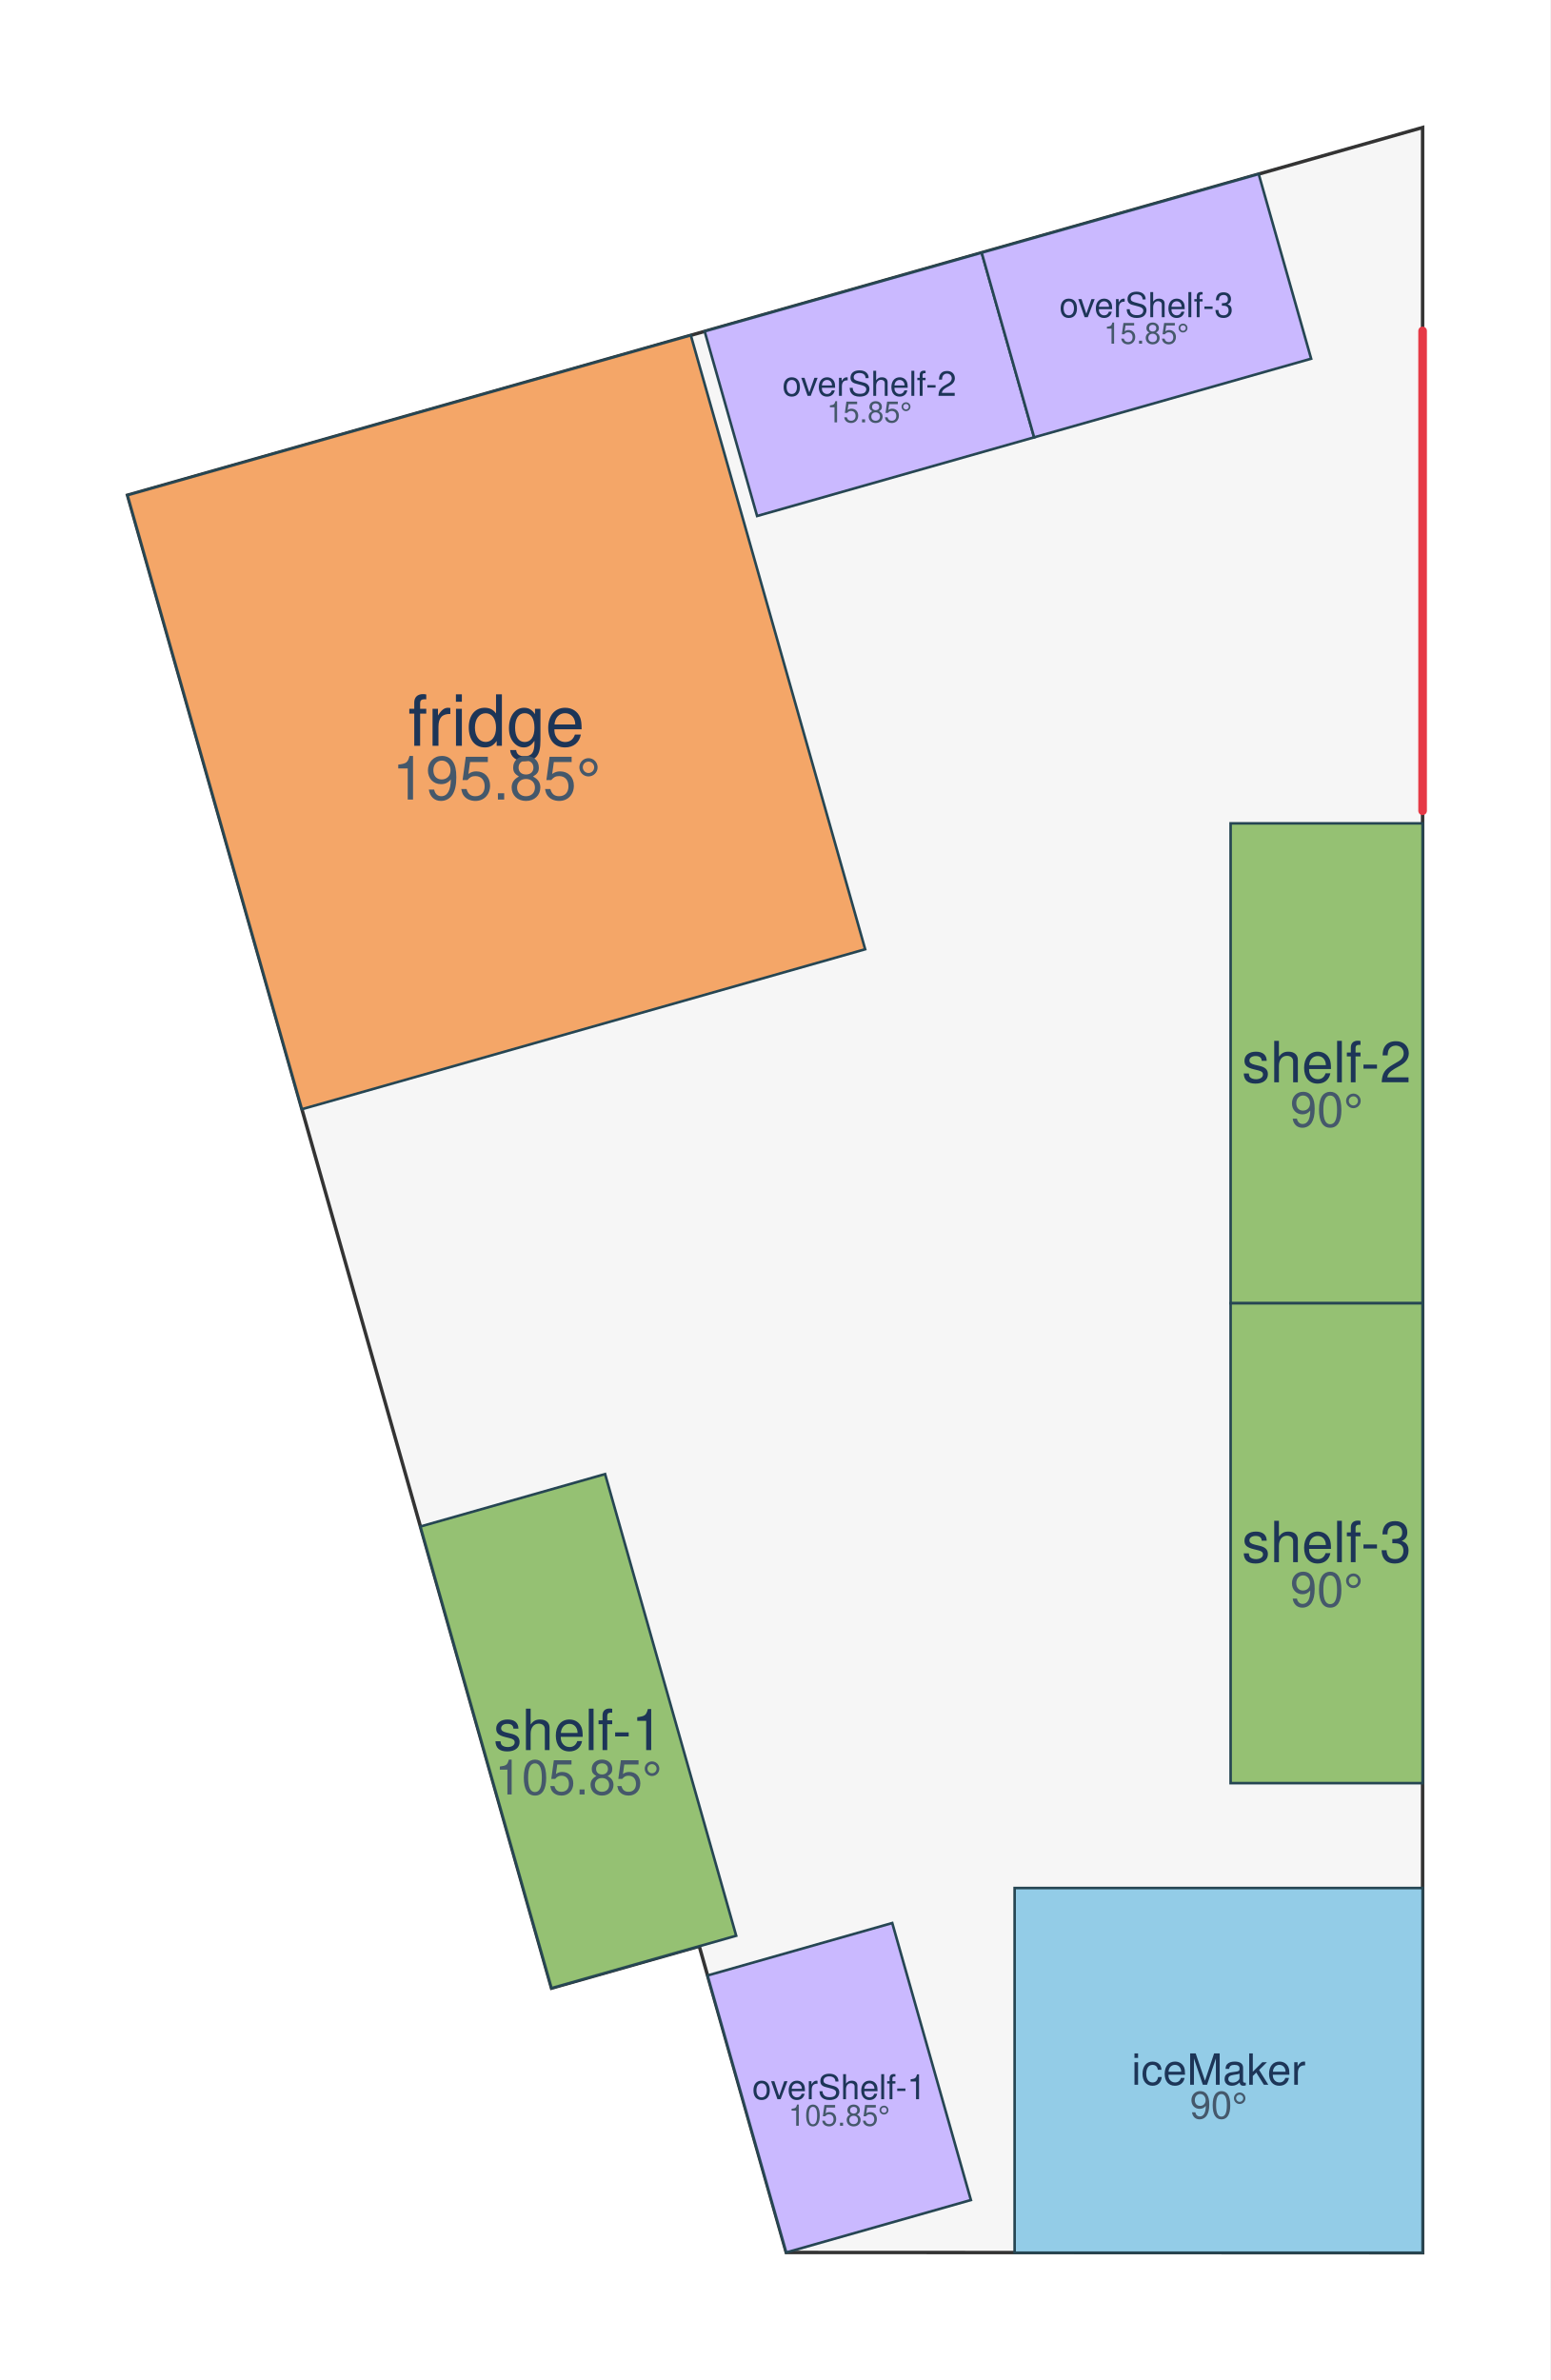
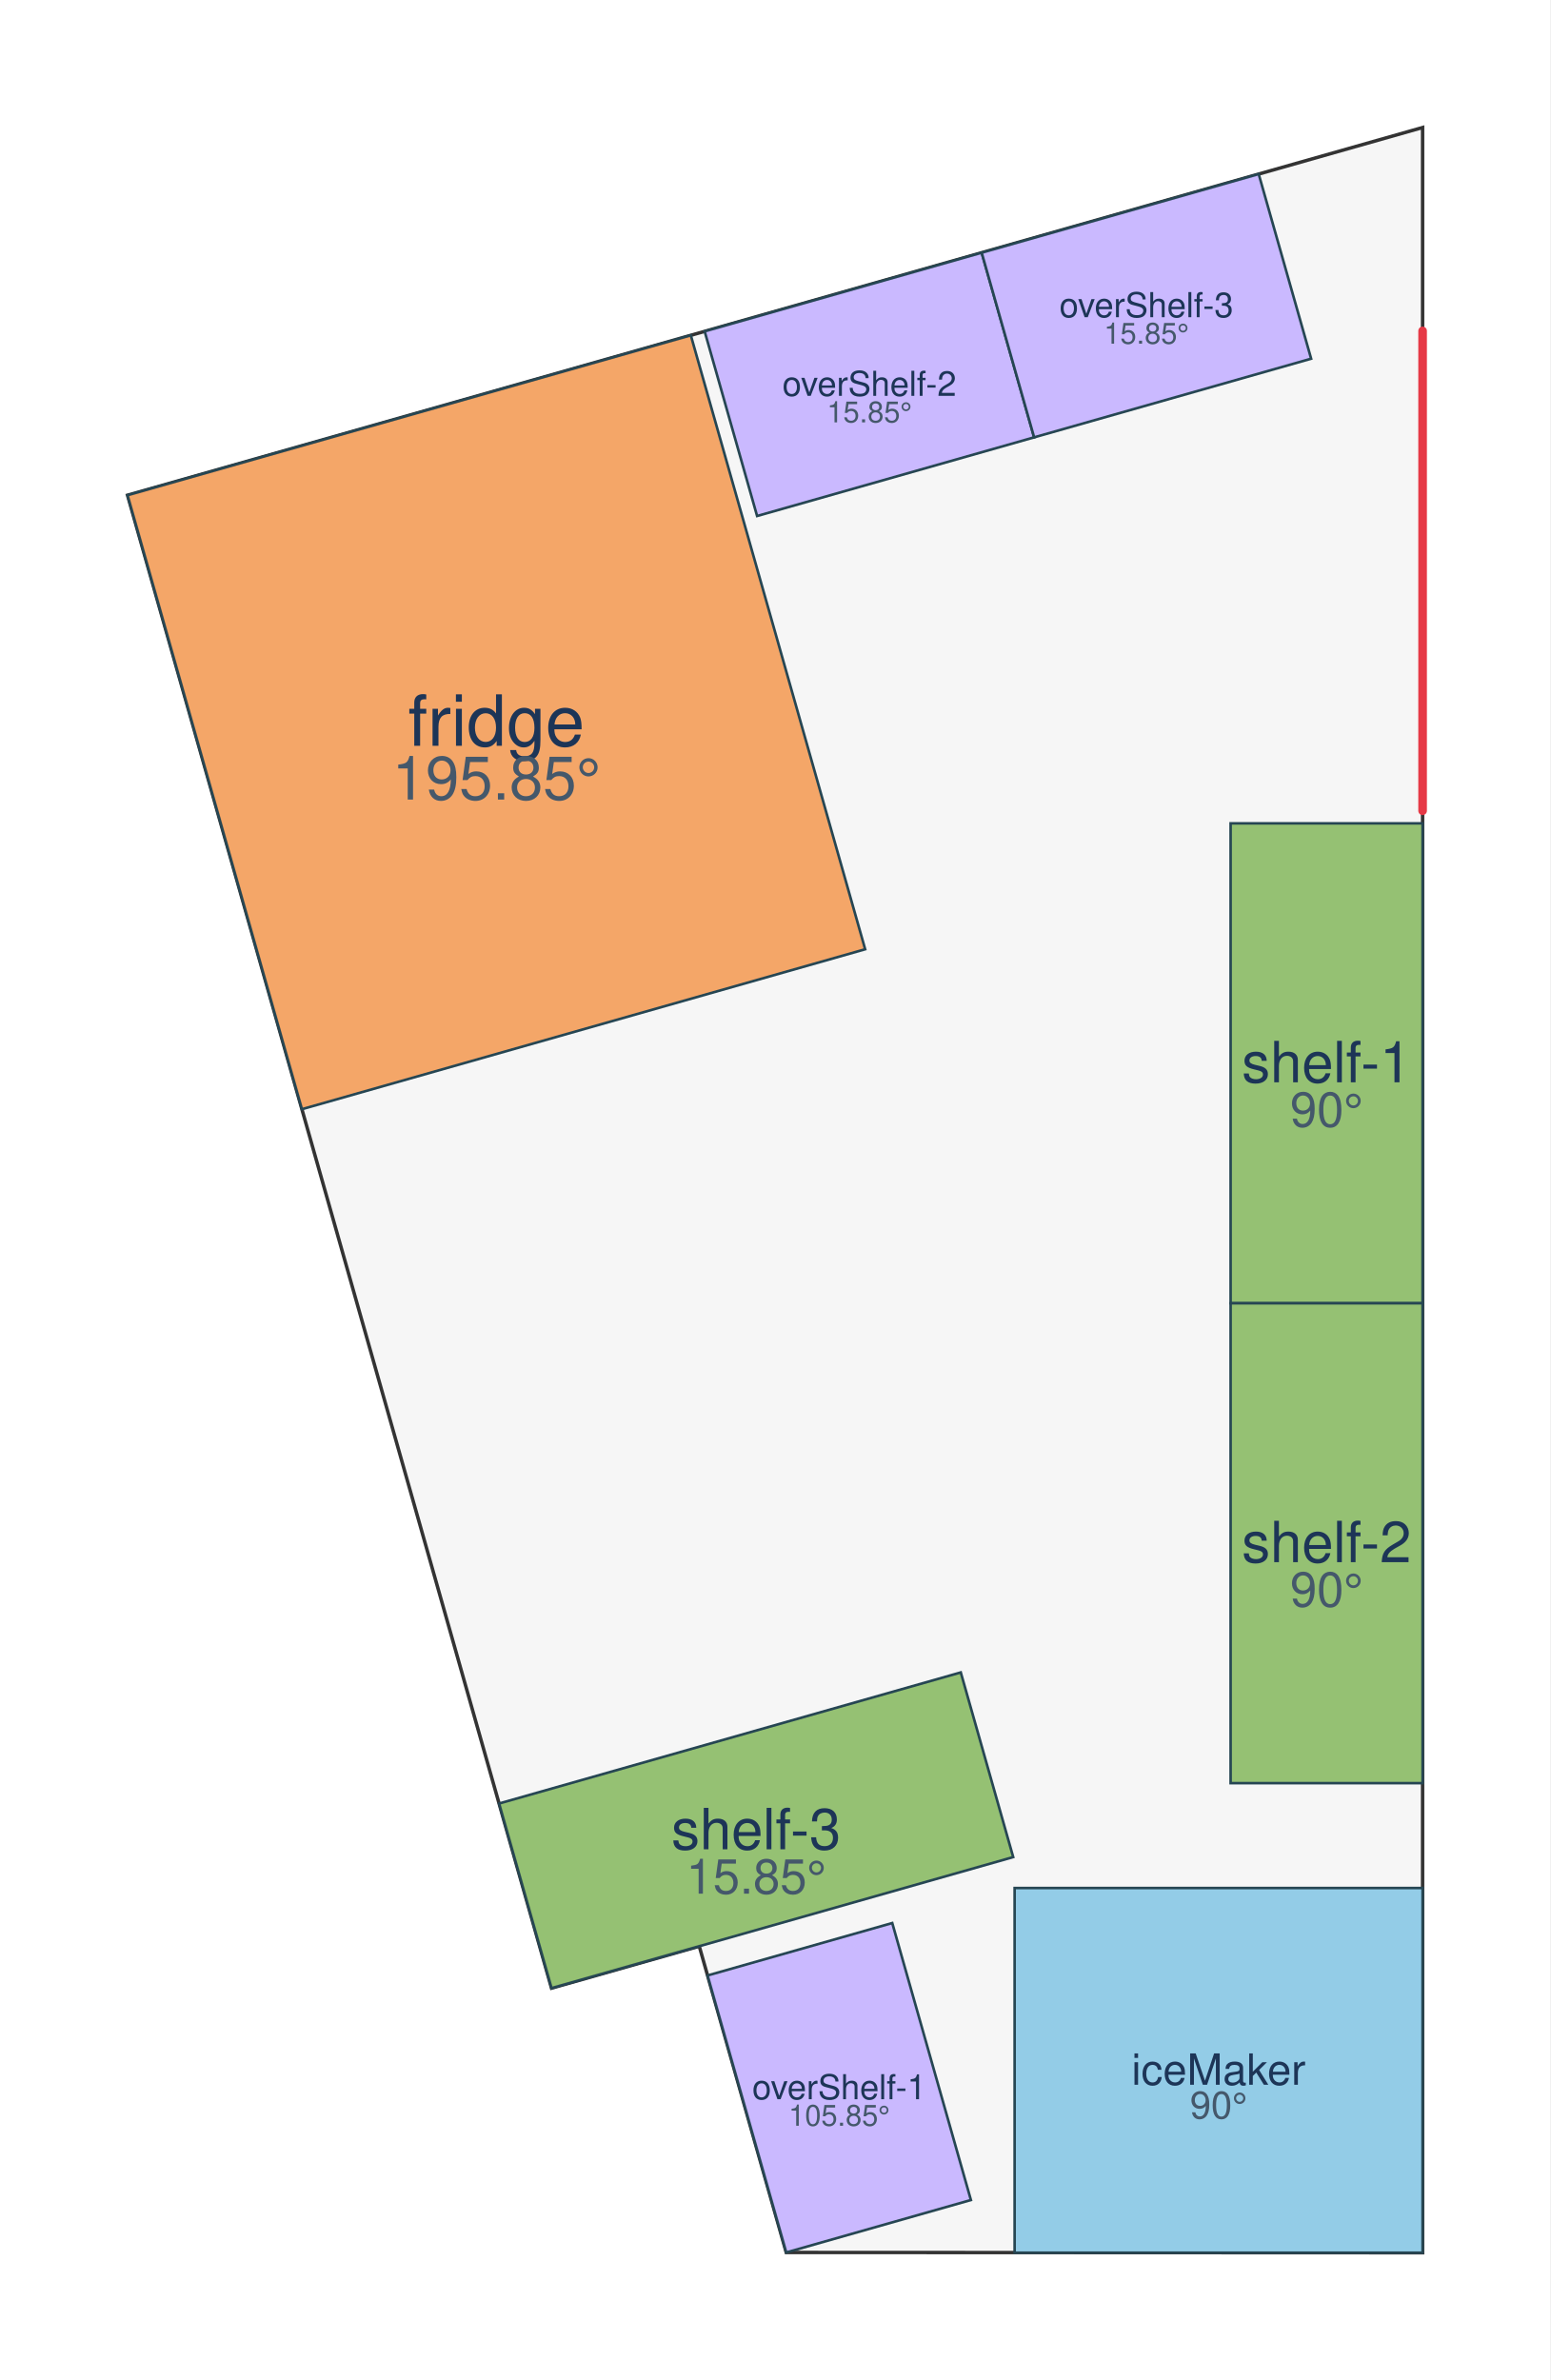
<svg xmlns="http://www.w3.org/2000/svg" viewBox="0 0 900 1382" font-family="Helvetica,Arial,sans-serif">
  <rect width="100%" height="100%" fill="white" />
  <polygon points="825.96,74.04 825.96,1308.10 456.48,1307.94 405.99,1130.12 320.21,1154.47 74.04,287.55" fill="#f6f6f6" stroke="#333" stroke-width="2" />
  <line x1="825.96" y1="192.14" x2="825.96" y2="470.80" stroke="#e63946" stroke-width="5" stroke-linecap="round" />
  <polygon points="401.08,194.69 74.04,287.55 175.28,644.08 502.32,551.21" fill="#f4a261" fill-opacity="0.95" stroke="#264653" stroke-width="1.5" />
  <text x="288.18" y="419.38" font-size="41" text-anchor="middle" dominant-baseline="middle" fill="#1d3557">fridge</text>
  <text x="288.18" y="464.26" font-size="35" text-anchor="middle" fill="#45586b">195.85°</text>
  <polygon points="825.96,1308.10 825.96,1096.32 589.09,1096.32 589.09,1308.10" fill="#8ecae6" fill-opacity="0.95" stroke="#264653" stroke-width="1.5" />
  <text x="707.53" y="1202.21" font-size="25" text-anchor="middle" dominant-baseline="middle" fill="#1d3557">iceMaker</text>
  <text x="707.53" y="1230.16" font-size="22" text-anchor="middle" fill="#45586b">90°</text>
-   <polygon points="427.43,1124.03 351.32,855.96 244.09,886.41 320.21,1154.47" fill="#90be6d" fill-opacity="0.95" stroke="#264653" stroke-width="1.5" />
-   <text x="335.76" y="1005.22" font-size="33" text-anchor="middle" dominant-baseline="middle" fill="#1d3557">shelf-1</text>
-   <text x="335.76" y="1042.00" font-size="28" text-anchor="middle" fill="#45586b">105.85°</text>
  <polygon points="825.96,756.77 825.96,478.10 714.49,478.10 714.49,756.77" fill="#90be6d" fill-opacity="0.95" stroke="#264653" stroke-width="1.5" />
-   <text x="770.22" y="617.44" font-size="33" text-anchor="middle" dominant-baseline="middle" fill="#1d3557">shelf-2</text>
+   <text x="770.22" y="617.44" font-size="33" text-anchor="middle" dominant-baseline="middle" fill="#1d3557">shelf-1</text>
  <text x="770.22" y="654.22" font-size="28" text-anchor="middle" fill="#45586b">90°</text>
  <polygon points="825.96,1035.43 825.96,756.77 714.49,756.77 714.49,1035.43" fill="#90be6d" fill-opacity="0.95" stroke="#264653" stroke-width="1.5" />
-   <text x="770.22" y="896.10" font-size="33" text-anchor="middle" dominant-baseline="middle" fill="#1d3557">shelf-3</text>
+   <text x="770.22" y="896.10" font-size="33" text-anchor="middle" dominant-baseline="middle" fill="#1d3557">shelf-2</text>
  <text x="770.22" y="932.88" font-size="28" text-anchor="middle" fill="#45586b">90°</text>
+   <polygon points="320.21,1154.47 588.27,1078.36 557.83,971.13 289.76,1047.25" fill="#90be6d" fill-opacity="0.95" stroke="#264653" stroke-width="1.5" />
+   <text x="439.02" y="1062.80" font-size="33" text-anchor="middle" dominant-baseline="middle" fill="#1d3557">shelf-3</text>
+   <text x="439.02" y="1099.58" font-size="28" text-anchor="middle" fill="#45586b">15.85°</text>
  <polygon points="563.71,1277.49 518.04,1116.65 410.81,1147.10 456.48,1307.94" fill="#c8b6ff" fill-opacity="0.95" stroke="#264653" stroke-width="1.5" />
  <text x="487.26" y="1212.29" font-size="20" text-anchor="middle" dominant-baseline="middle" fill="#1d3557">overShelf-1</text>
  <text x="487.26" y="1234.36" font-size="17" text-anchor="middle" fill="#45586b">105.85°</text>
  <polygon points="439.57,299.63 600.41,253.96 569.96,146.73 409.12,192.40" fill="#c8b6ff" fill-opacity="0.95" stroke="#264653" stroke-width="1.5" />
  <text x="504.77" y="223.18" font-size="20" text-anchor="middle" dominant-baseline="middle" fill="#1d3557">overShelf-2</text>
  <text x="504.77" y="245.25" font-size="17" text-anchor="middle" fill="#45586b">15.85°</text>
  <polygon points="600.41,253.96 761.25,208.29 730.80,101.06 569.96,146.73" fill="#c8b6ff" fill-opacity="0.95" stroke="#264653" stroke-width="1.5" />
  <text x="665.61" y="177.51" font-size="20" text-anchor="middle" dominant-baseline="middle" fill="#1d3557">overShelf-3</text>
  <text x="665.61" y="199.58" font-size="17" text-anchor="middle" fill="#45586b">15.85°</text>
</svg>
